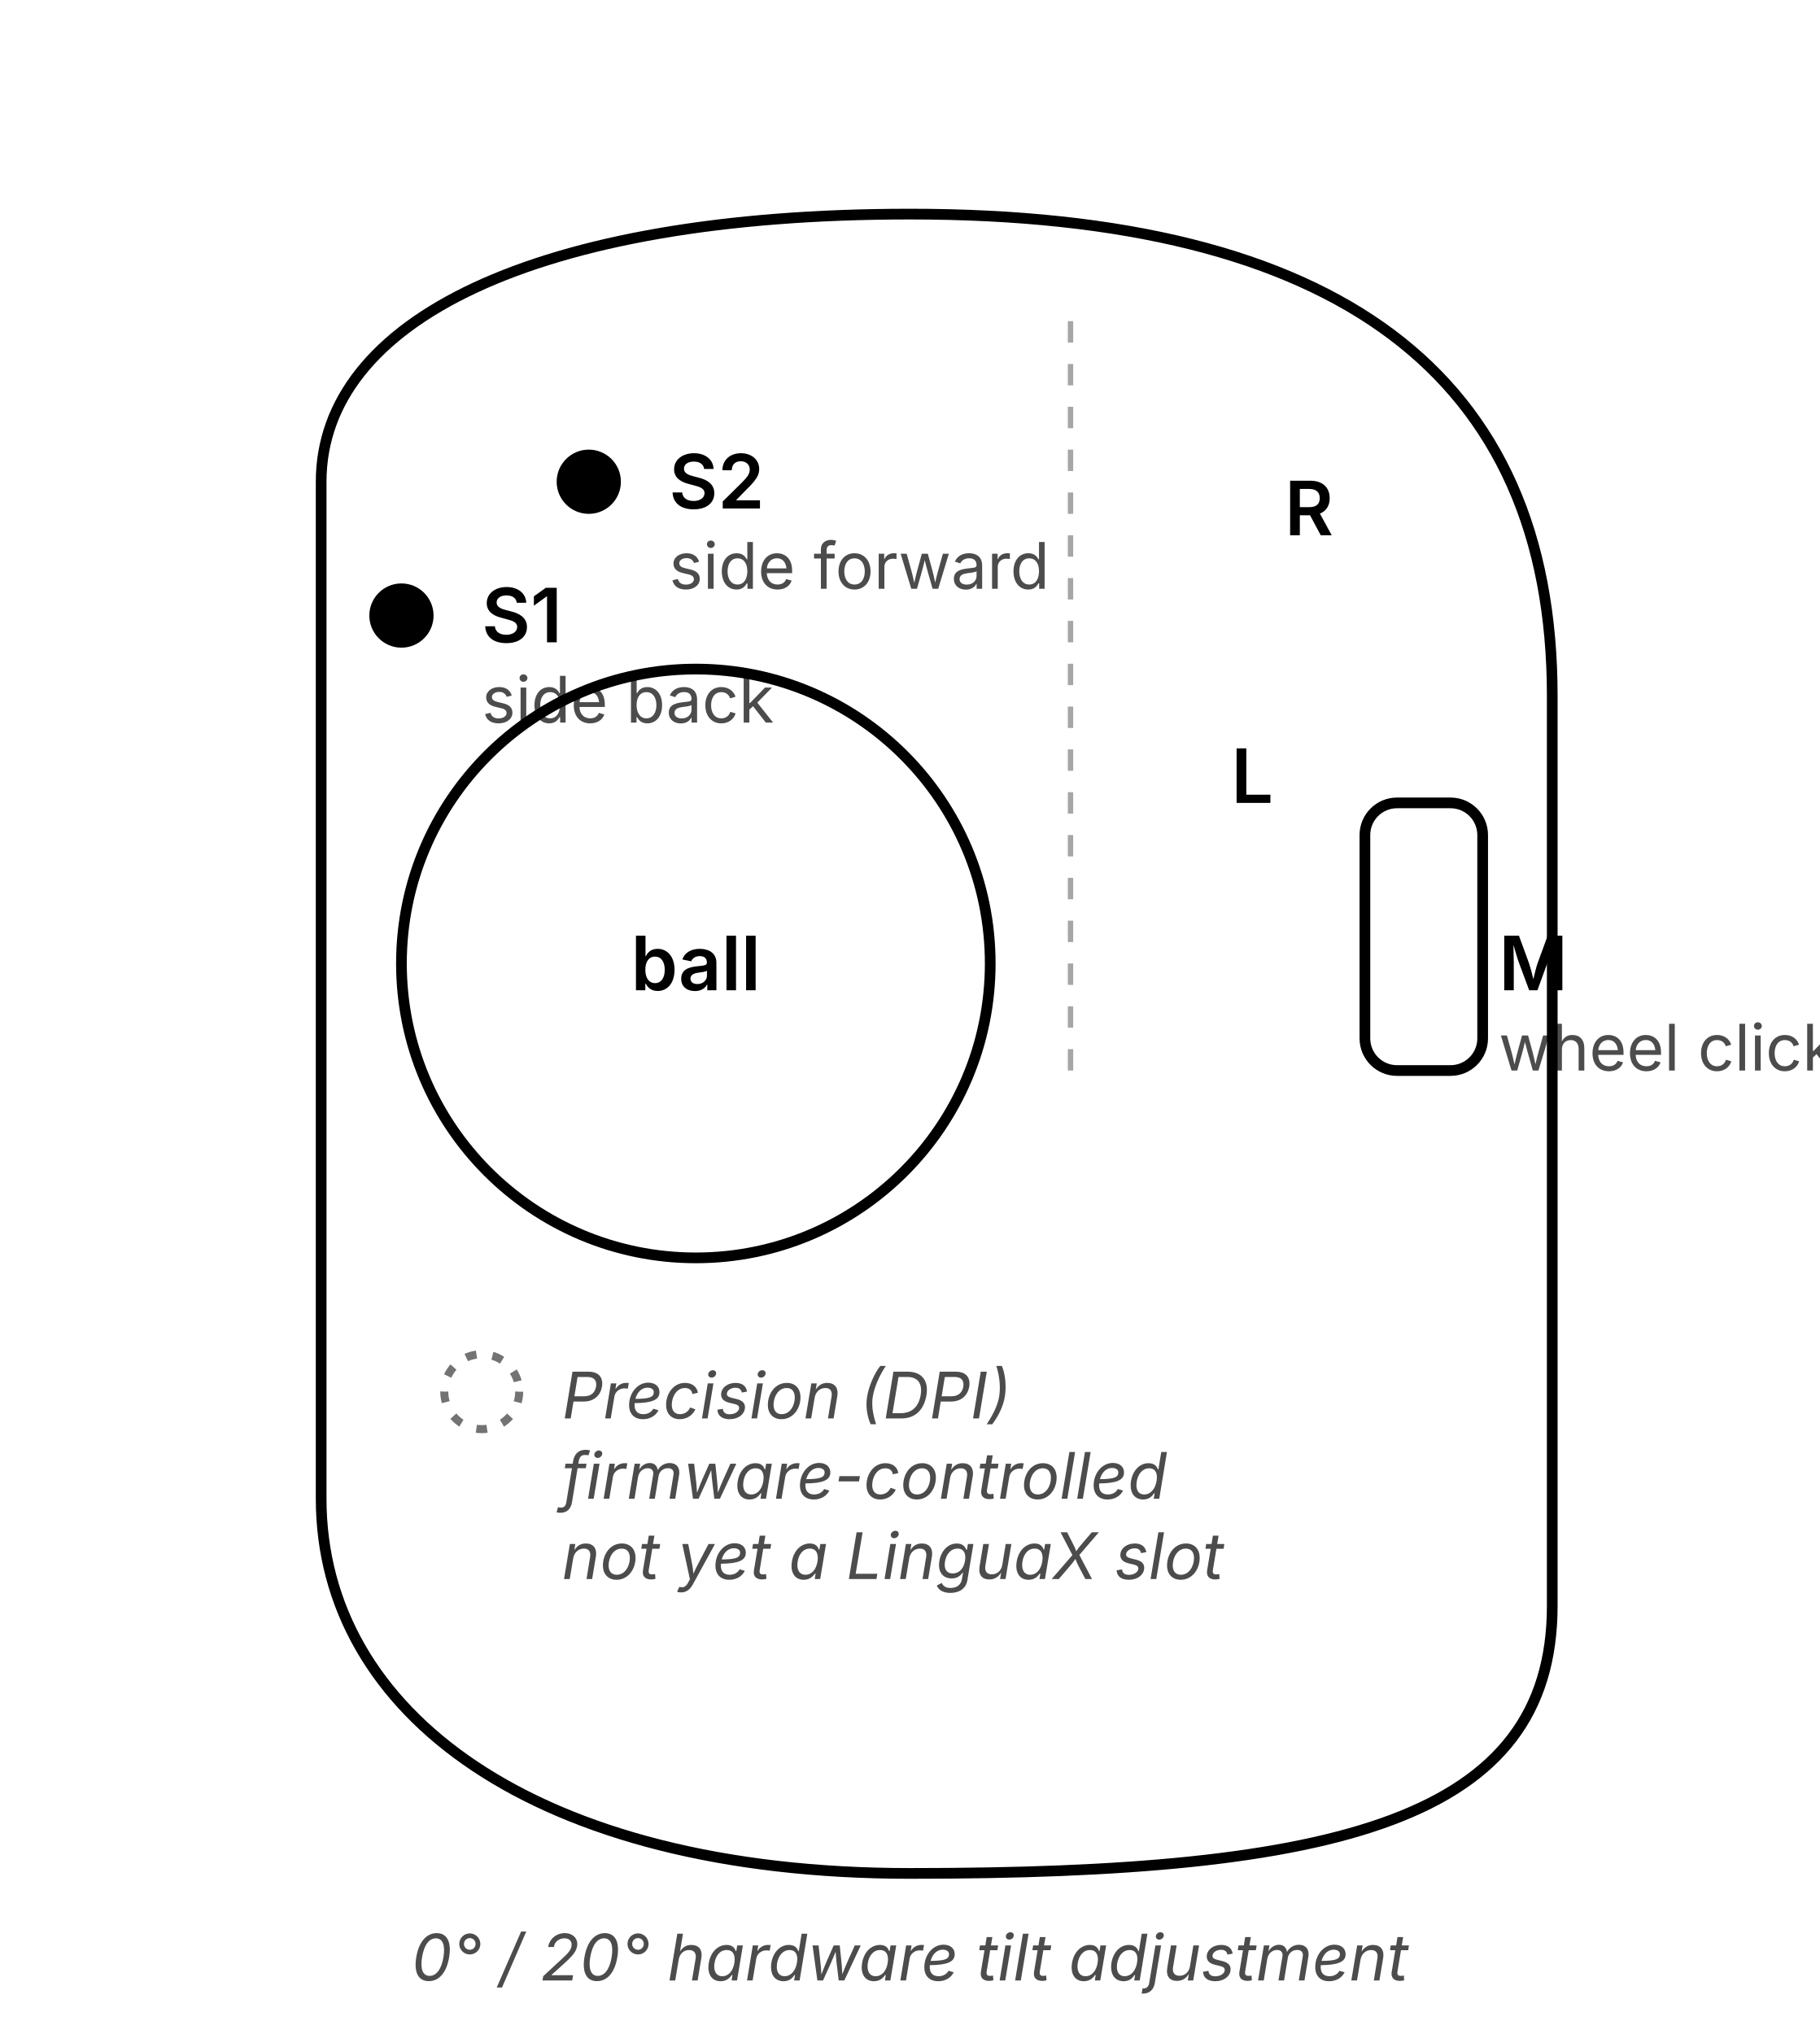
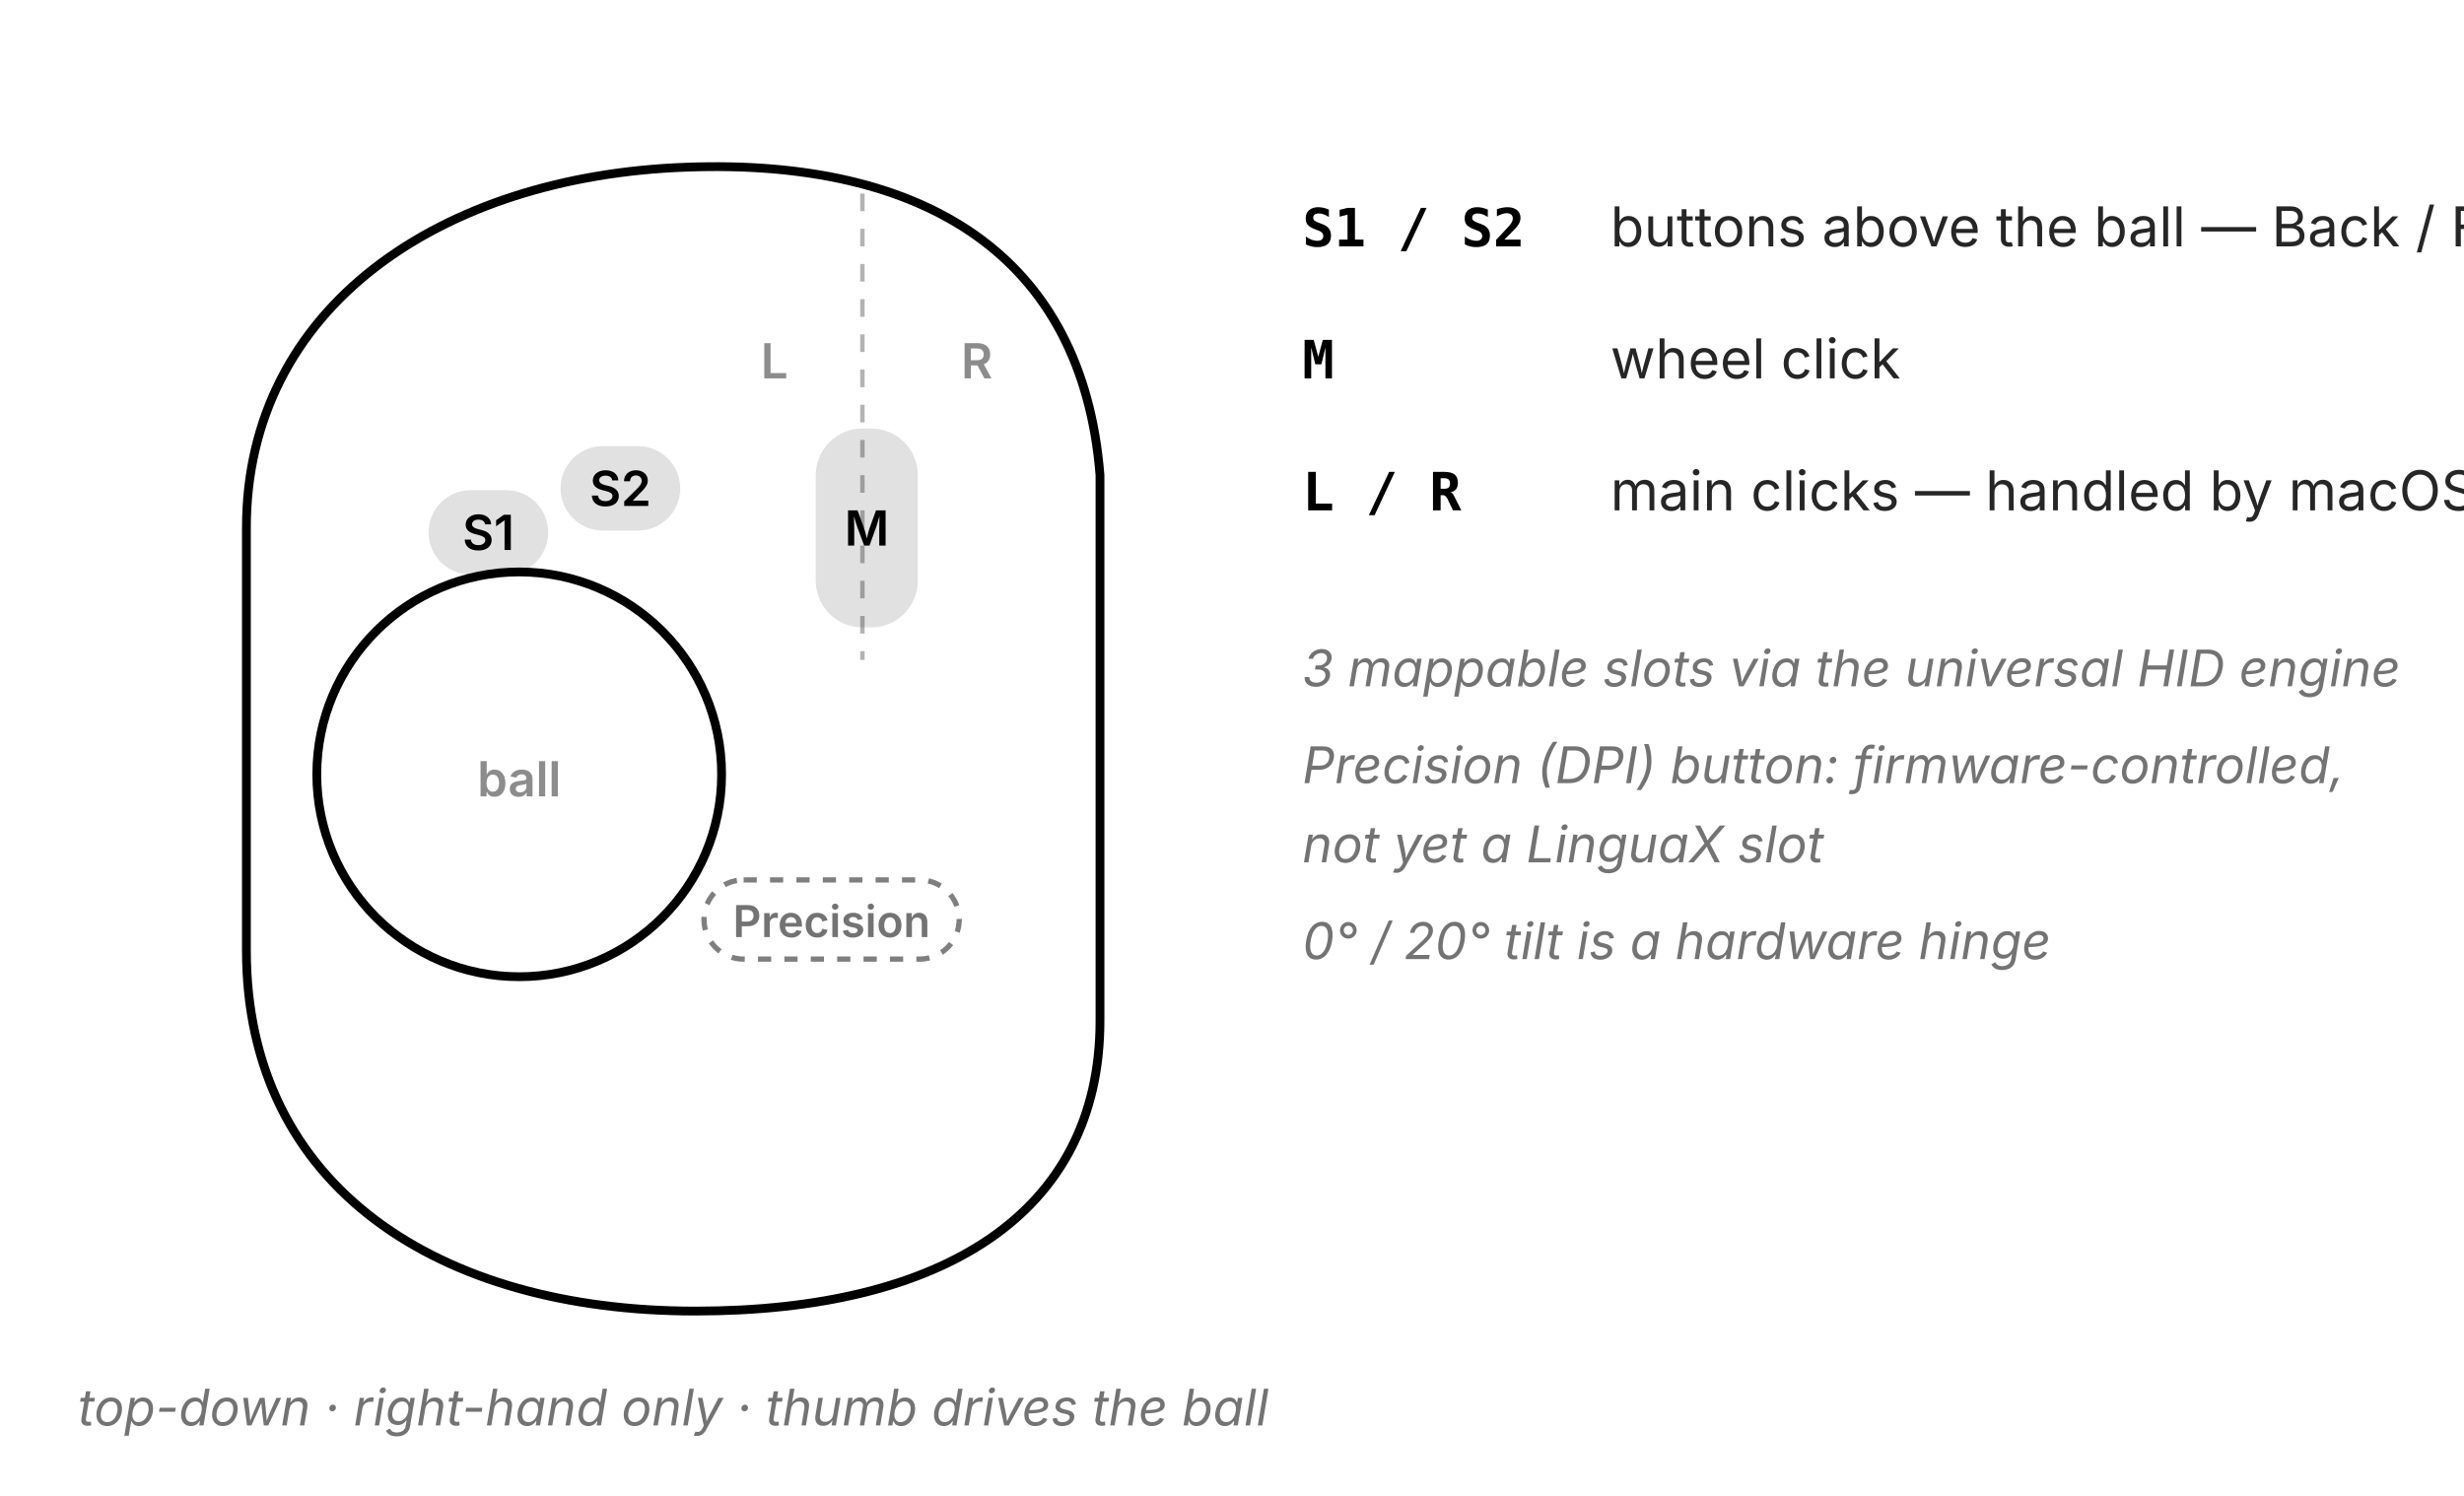
- <svg xmlns="http://www.w3.org/2000/svg" viewBox="0 0 340 380" role="img" aria-labelledby="mx-ergo-title mx-ergo-desc">
+ <svg xmlns="http://www.w3.org/2000/svg" viewBox="0 0 560 340" role="img" aria-labelledby="ergo-t ergo-d">
  <style>
-     .body{fill:none;stroke:currentColor;stroke-width:2;}
-     .divider{stroke:currentColor;stroke-width:1;stroke-dasharray:4 4;opacity:.35;}
-     .slot{fill:currentColor;}
-     .slot-inactive{fill:none;stroke:currentColor;stroke-width:1.5;stroke-dasharray:2 3;opacity:.55;}
-     .label{fill:currentColor;font-family:-apple-system,BlinkMacSystemFont,'SF Pro Text',system-ui,sans-serif;font-size:14px;font-weight:600;}
-     .caption{fill:currentColor;font-family:-apple-system,system-ui,sans-serif;font-size:12px;opacity:.7;}
+     .outline{fill:none;stroke:currentColor;stroke-width:2;}
+     .split{stroke:currentColor;stroke-width:1;stroke-dasharray:4 4;opacity:.3;fill:none;}
+     .pill{fill:currentColor;opacity:.12;stroke:currentColor;stroke-width:1.2;}
+     .pill-off{fill:none;stroke:currentColor;stroke-width:1.2;stroke-dasharray:3 3;opacity:.5;}
+     .pt{fill:currentColor;font:600 11px -apple-system,system-ui,sans-serif;text-anchor:middle;}
+     .pt-off{fill:currentColor;font:600 10px -apple-system,system-ui,sans-serif;text-anchor:middle;opacity:.55;}
+     .lg-code{fill:currentColor;font:600 12px ui-monospace,SFMono-Regular,Menlo,monospace;}
+     .lg-name{fill:currentColor;font:400 12.5px -apple-system,system-ui,sans-serif;opacity:.85;}
+     .cap{fill:currentColor;font:italic 11.5px -apple-system,system-ui,sans-serif;opacity:.55;}
  </style>
-   <path class="body" d="M60 90 C 60 60, 100 40, 170 40 C 250 40, 290 70, 290 130 L 290 300 C 290 340, 250 350, 170 350 C 100 350, 60 320, 60 280 Z" />
-   <line class="divider" x1="200" y1="60" x2="200" y2="200" />
-   <text class="label" x="240" y="100">R</text>
-   <text class="label" x="230" y="150">L</text>
-   <rect class="body" x="255" y="150" width="22" height="50" rx="6" />
-   <text class="label" x="280" y="185">M</text>
-   <text class="caption" x="280" y="200">wheel click</text>
-   <circle class="body" cx="130" cy="180" r="55" stroke-width="2.5" />
-   <text class="label" x="130" y="185" text-anchor="middle">ball</text>
-   <circle class="slot-inactive" cx="90" cy="260" r="7" />
-   <text class="caption" x="105" y="265" text-anchor="start" font-style="italic">Precision (DPI)</text>
-   <text class="caption" x="105" y="280" text-anchor="start" font-style="italic">firmware-controlled</text>
-   <text class="caption" x="105" y="295" text-anchor="start" font-style="italic">not yet a LinguaX slot</text>
-   <circle class="slot" cx="75" cy="115" r="6" />
-   <text class="label" x="90" y="120">S1</text>
-   <text class="caption" x="90" y="135">side back</text>
-   <circle class="slot" cx="110" cy="90" r="6" />
-   <text class="label" x="125" y="95">S2</text>
-   <text class="caption" x="125" y="110">side forward</text>
-   <text class="caption" x="170" y="370" text-anchor="middle" font-style="italic">0° / 20° hardware tilt adjustment</text>
+   <path class="outline" d="M56 120     C 56 70, 100 40, 156 38     C 210 36, 246 58, 250 108     L 250 232     C 250 276, 214 298, 158 298     C 100 298, 56 270, 56 216 Z" />
+   <circle class="outline" cx="118" cy="176" r="46" />
+   <text class="pt" x="118" y="181" opacity=".45">ball</text>
+   <path class="split" d="M196 44 L 196 150" />
+   <text class="pt" x="176" y="86" opacity=".45">L</text>
+   <text class="pt" x="222" y="86" opacity=".45">R</text>
+   <rect class="pill" x="186" y="98" width="22" height="44" rx="10" />
+   <text class="pt" x="197" y="124">M</text>
+   <rect class="pill" x="128" y="102" width="26" height="18" rx="9" />
+   <text class="pt" x="141" y="115">S2</text>
+   <rect class="pill" x="98" y="112" width="26" height="18" rx="9" />
+   <text class="pt" x="111" y="125">S1</text>
+   <rect class="pill-off" x="160" y="200" width="58" height="18" rx="9" />
+   <text class="pt-off" x="189" y="213">Precision</text>
+   <text class="cap" x="153" y="324" text-anchor="middle">top-down · right-hand only · thumb drives the ball</text>
+   <g transform="translate(296,56)">
+     <text class="lg-code" x="0" y="0">S1 / S2</text>
+     <text class="lg-name" x="70" y="0">buttons above the ball — Back / Forward</text>
+     <text class="lg-code" x="0" y="30">M</text>
+     <text class="lg-name" x="70" y="30">wheel click</text>
+     <text class="lg-code" x="0" y="60">L / R</text>
+     <text class="lg-name" x="70" y="60">main clicks — handled by macOS</text>
+     <text class="cap" x="0" y="100">3 mappable slots via the universal HID engine</text>
+     <text class="cap" x="0" y="122">Precision (DPI) button: firmware-controlled,</text>
+     <text class="cap" x="0" y="140">not yet a LinguaX slot</text>
+     <text class="cap" x="0" y="162">0° / 20° tilt is a hardware hinge</text>
+   </g>
</svg>
